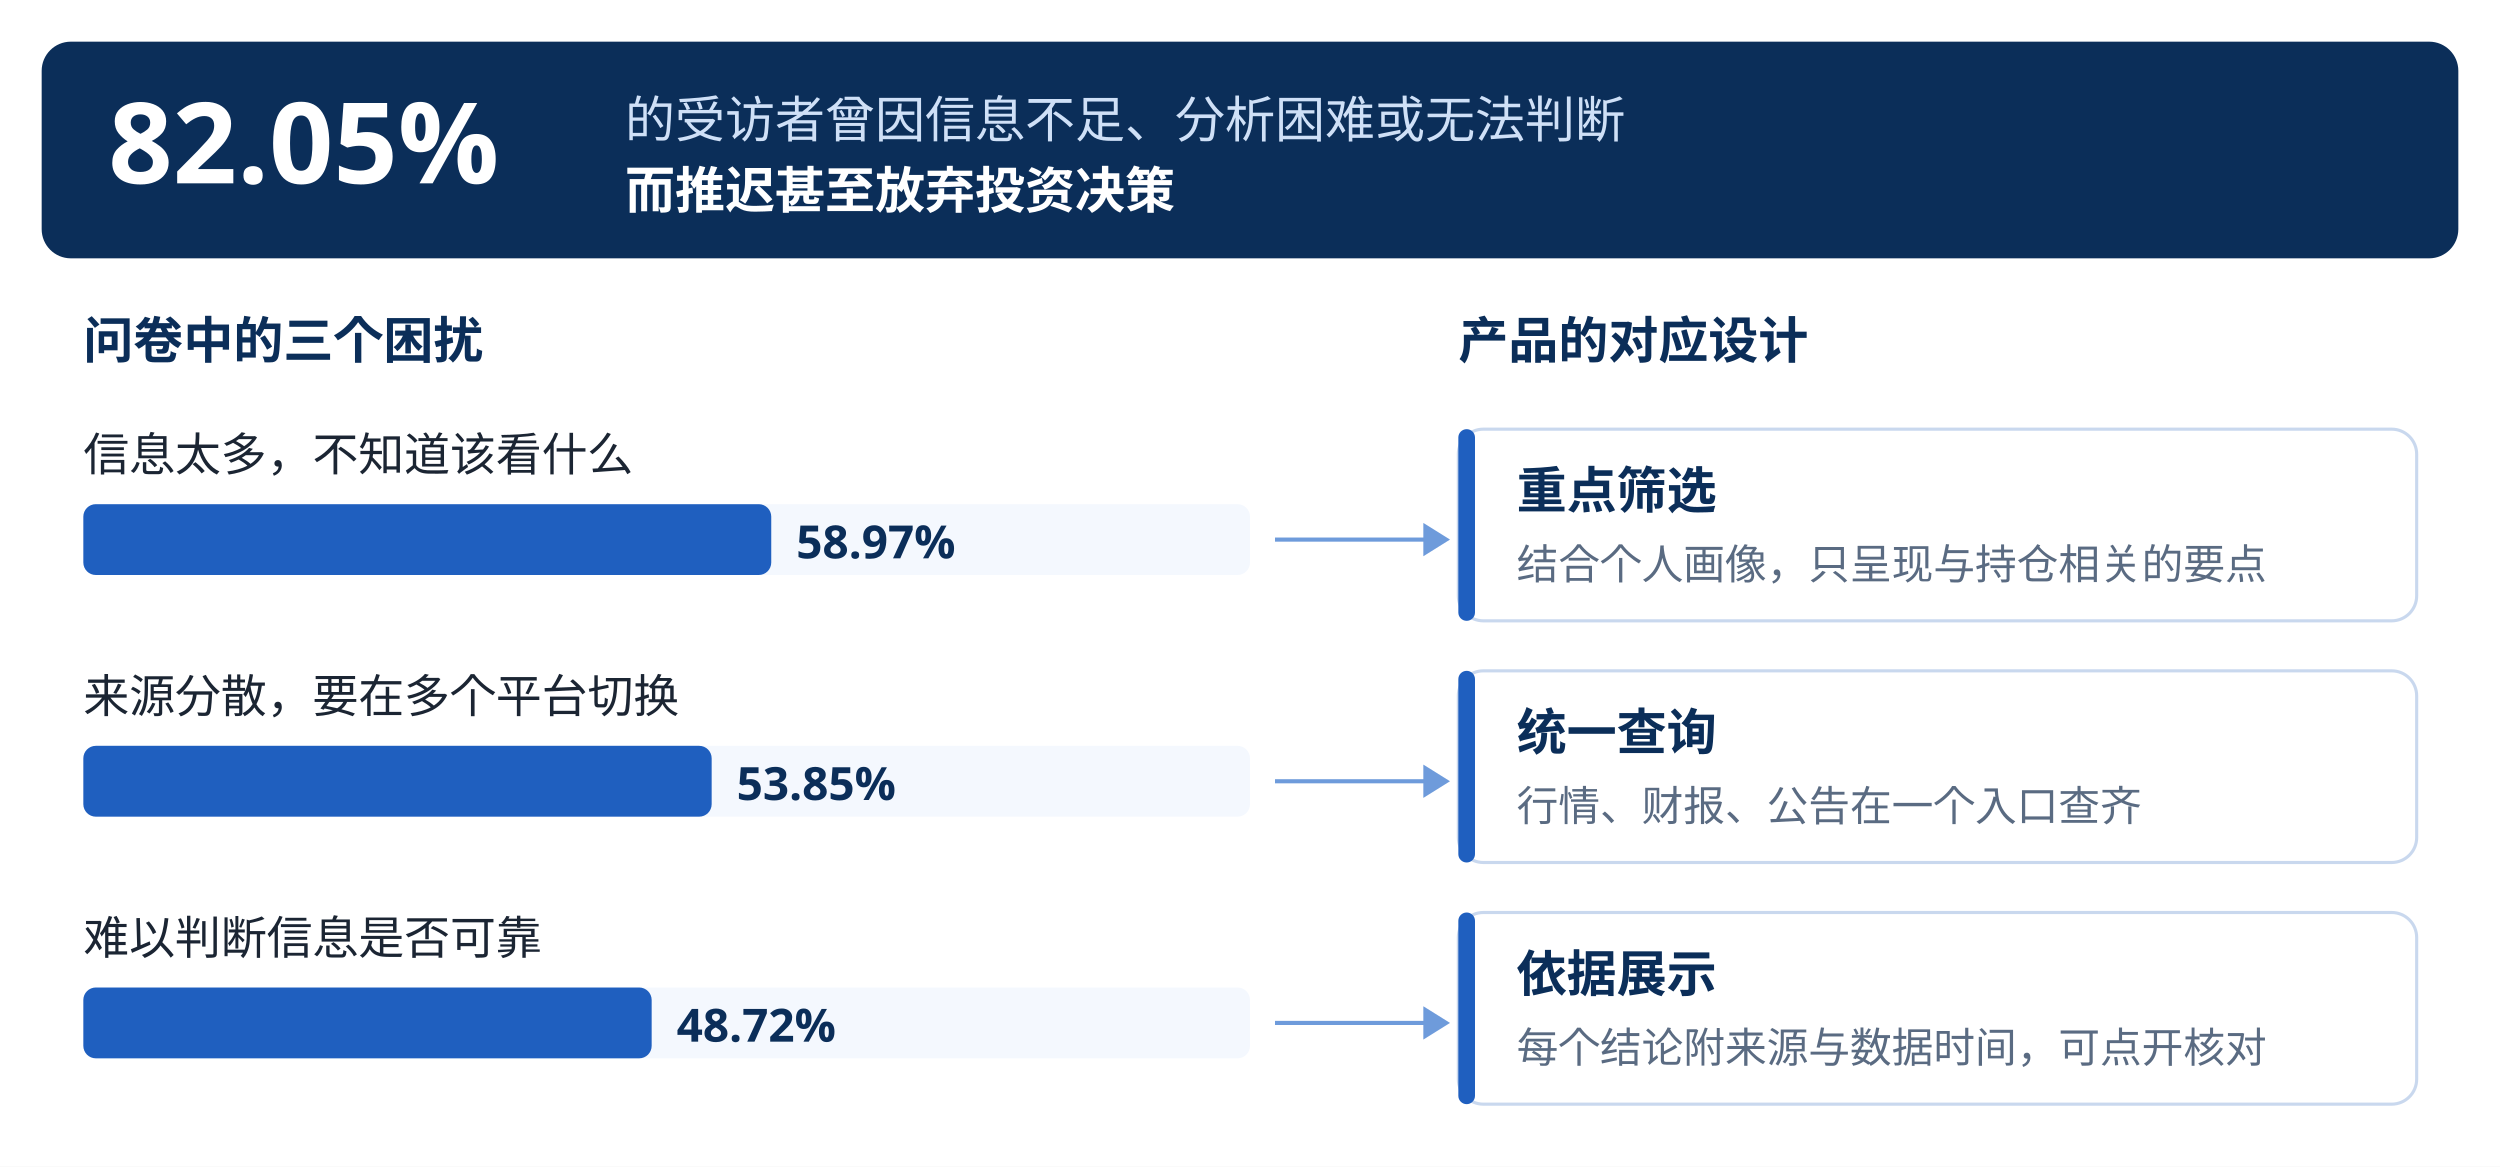
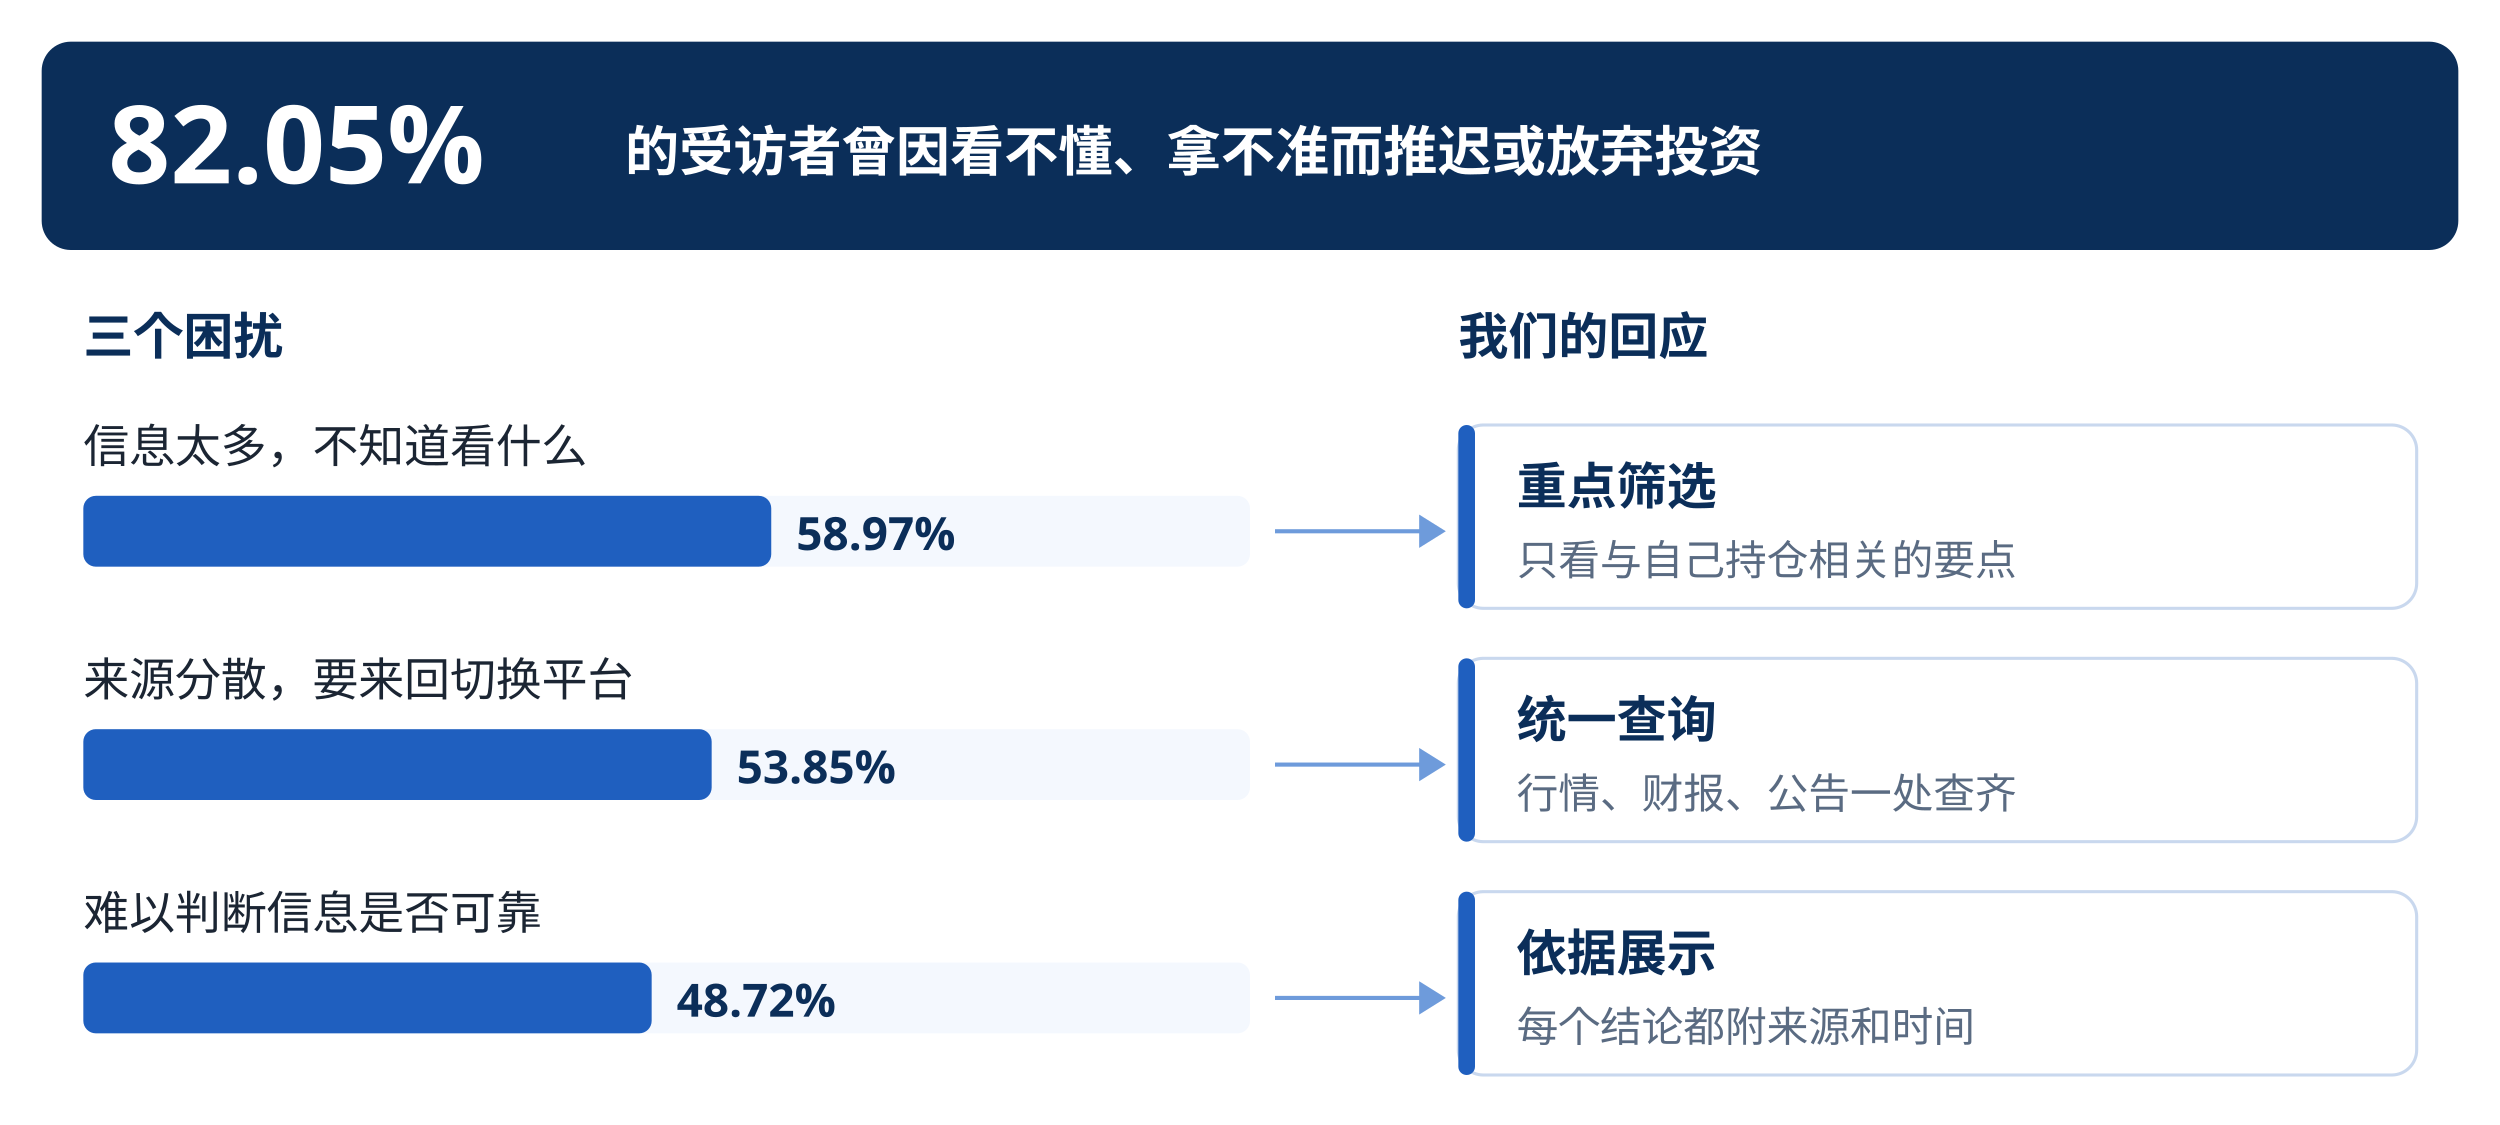
- <svg xmlns="http://www.w3.org/2000/svg" width="1200" height="560" viewBox="0 0 1200 560">
-   <rect width="1200" height="560" fill="#FFFFFF" />
-   <rect x="20.0" y="20.0" width="1160.0" height="104.0" rx="14" fill="#0B2E59" />
-   <text x="52.0" y="88.0" font-family="Microsoft YaHei, PingFang SC, Noto Sans SC, sans-serif" font-size="54" font-weight="700" fill="#FFFFFF" text-anchor="start">82.05%</text>
-   <text x="300.0" y="66.0" font-family="Microsoft YaHei, PingFang SC, Noto Sans SC, sans-serif" font-size="24" font-weight="400" fill="#CFE0F7" text-anchor="start">的受访者曾因信息不足、分析困难或无法判断</text>
-   <text x="300.0" y="100.0" font-family="Microsoft YaHei, PingFang SC, Noto Sans SC, sans-serif" font-size="24" font-weight="700" fill="#FFFFFF" text-anchor="start">而推迟甚至放弃投资决策</text>
-   <text x="40.0" y="172.0" font-family="Microsoft YaHei, PingFang SC, Noto Sans SC, sans-serif" font-size="24" font-weight="700" fill="#0B2E59" text-anchor="start">问卷中的三个困扰</text>
-   <text x="700.0" y="172.0" font-family="Microsoft YaHei, PingFang SC, Noto Sans SC, sans-serif" font-size="24" font-weight="700" fill="#0B2E59" text-anchor="start">产品的对应设计</text>
-   <text x="40.0" y="226.0" font-family="Microsoft YaHei, PingFang SC, Noto Sans SC, sans-serif" font-size="22" font-weight="400" fill="#1B2533" text-anchor="start">信息太多，不知道该看什么</text>
-   <rect x="40.0" y="242.0" width="560.0" height="34.0" rx="6" fill="#F4F8FE" />
-   <rect x="40.0" y="242.0" width="330.2" height="34.0" rx="6" fill="#1F5FBF" />
-   <text x="382.2" y="268.0" font-family="Microsoft YaHei, PingFang SC, Noto Sans SC, sans-serif" font-size="22" font-weight="700" fill="#0B2E59" text-anchor="start">58.97%</text>
-   <polyline points="612.0,259.0 684.0,259.0" fill="none" stroke="#6E9BDB" stroke-width="2" stroke-linejoin="round" />
-   <polygon points="696.0,259.0 683.2,251.0 683.2,267.0" fill="#6E9BDB" />
-   <rect x="700.0" y="206.0" width="460.0" height="92.0" rx="12" fill="#FFFFFF" stroke="#C9D8EE" stroke-width="1.5" />
-   <rect x="700.0" y="206.0" width="8.0" height="92.0" rx="4" fill="#1F5FBF" />
-   <text x="728.0" y="244.0" font-family="Microsoft YaHei, PingFang SC, Noto Sans SC, sans-serif" font-size="24" font-weight="700" fill="#0B2E59" text-anchor="start">重点筛选</text>
-   <text x="728.0" y="278.0" font-family="Microsoft YaHei, PingFang SC, Noto Sans SC, sans-serif" font-size="20" font-weight="400" fill="#5A6B82" text-anchor="start">结合个人画像，只呈现与持仓相关的要点</text>
-   <text x="40.0" y="342.0" font-family="Microsoft YaHei, PingFang SC, Noto Sans SC, sans-serif" font-size="22" font-weight="400" fill="#1B2533" text-anchor="start">来源分散，要在多个平台切换</text>
-   <rect x="40.0" y="358.0" width="560.0" height="34.0" rx="6" fill="#F4F8FE" />
-   <rect x="40.0" y="358.0" width="301.6" height="34.0" rx="6" fill="#1F5FBF" />
-   <text x="353.6" y="384.0" font-family="Microsoft YaHei, PingFang SC, Noto Sans SC, sans-serif" font-size="22" font-weight="700" fill="#0B2E59" text-anchor="start">53.85%</text>
-   <polyline points="612.0,375.0 684.0,375.0" fill="none" stroke="#6E9BDB" stroke-width="2" stroke-linejoin="round" />
-   <polygon points="696.0,375.0 683.2,367.0 683.2,383.0" fill="#6E9BDB" />
-   <rect x="700.0" y="322.0" width="460.0" height="92.0" rx="12" fill="#FFFFFF" stroke="#C9D8EE" stroke-width="1.5" />
-   <rect x="700.0" y="322.0" width="8.0" height="92.0" rx="4" fill="#1F5FBF" />
-   <text x="728.0" y="360.0" font-family="Microsoft YaHei, PingFang SC, Noto Sans SC, sans-serif" font-size="24" font-weight="700" fill="#0B2E59" text-anchor="start">统一查询</text>
-   <text x="728.0" y="394.0" font-family="Microsoft YaHei, PingFang SC, Noto Sans SC, sans-serif" font-size="20" font-weight="400" fill="#5A6B82" text-anchor="start">行情、财报、公告在一个入口查齐</text>
-   <text x="40.0" y="458.0" font-family="Microsoft YaHei, PingFang SC, Noto Sans SC, sans-serif" font-size="22" font-weight="400" fill="#1B2533" text-anchor="start">难以判断信息是否可靠</text>
-   <rect x="40.0" y="474.0" width="560.0" height="34.0" rx="6" fill="#F4F8FE" />
-   <rect x="40.0" y="474.0" width="272.8" height="34.0" rx="6" fill="#1F5FBF" />
-   <text x="324.8" y="500.0" font-family="Microsoft YaHei, PingFang SC, Noto Sans SC, sans-serif" font-size="22" font-weight="700" fill="#0B2E59" text-anchor="start">48.72%</text>
-   <polyline points="612.0,491.0 684.0,491.0" fill="none" stroke="#6E9BDB" stroke-width="2" stroke-linejoin="round" />
-   <polygon points="696.0,491.0 683.2,483.0 683.2,499.0" fill="#6E9BDB" />
-   <rect x="700.0" y="438.0" width="460.0" height="92.0" rx="12" fill="#FFFFFF" stroke="#C9D8EE" stroke-width="1.5" />
-   <rect x="700.0" y="438.0" width="8.0" height="92.0" rx="4" fill="#1F5FBF" />
-   <text x="728.0" y="476.0" font-family="Microsoft YaHei, PingFang SC, Noto Sans SC, sans-serif" font-size="24" font-weight="700" fill="#0B2E59" text-anchor="start">依据展示</text>
-   <text x="728.0" y="510.0" font-family="Microsoft YaHei, PingFang SC, Noto Sans SC, sans-serif" font-size="20" font-weight="400" fill="#5A6B82" text-anchor="start">每个结论附来源与数据时间，可点开核对</text>
+ <svg xmlns="http://www.w3.org/2000/svg" width="1200" height="540" viewBox="0 0 1200 540">
+   <rect width="1200" height="540" fill="#FFFFFF" />
+   <rect x="20.0" y="20.0" width="1160.0" height="100.0" rx="14" fill="#0B2E59" />
+   <text x="52.0" y="88.0" font-family="Microsoft YaHei, PingFang SC, Noto Sans SC, sans-serif" font-size="52" font-weight="700" fill="#FFFFFF" text-anchor="start">82.05%</text>
+   <text x="300.0" y="82.0" font-family="Microsoft YaHei, PingFang SC, Noto Sans SC, sans-serif" font-size="26" font-weight="700" fill="#FFFFFF" text-anchor="start">的受访者曾因看不懂、拿不准而推迟或放弃投资</text>
+   <text x="40.0" y="170.0" font-family="Microsoft YaHei, PingFang SC, Noto Sans SC, sans-serif" font-size="24" font-weight="700" fill="#0B2E59" text-anchor="start">三个困扰</text>
+   <text x="700.0" y="170.0" font-family="Microsoft YaHei, PingFang SC, Noto Sans SC, sans-serif" font-size="24" font-weight="700" fill="#0B2E59" text-anchor="start">我们的回应</text>
+   <text x="40.0" y="222.0" font-family="Microsoft YaHei, PingFang SC, Noto Sans SC, sans-serif" font-size="22" font-weight="400" fill="#1B2533" text-anchor="start">信息太多，不知道看什么</text>
+   <rect x="40.0" y="238.0" width="560.0" height="34.0" rx="6" fill="#F4F8FE" />
+   <rect x="40.0" y="238.0" width="330.2" height="34.0" rx="6" fill="#1F5FBF" />
+   <text x="382.2" y="264.0" font-family="Microsoft YaHei, PingFang SC, Noto Sans SC, sans-serif" font-size="22" font-weight="700" fill="#0B2E59" text-anchor="start">58.97%</text>
+   <polyline points="612.0,255.0 682.0,255.0" fill="none" stroke="#6E9BDB" stroke-width="2" stroke-linejoin="round" />
+   <polygon points="694.0,255.0 681.2,247.0 681.2,263.0" fill="#6E9BDB" />
+   <rect x="700.0" y="204.0" width="460.0" height="88.0" rx="12" fill="#FFFFFF" stroke="#C9D8EE" stroke-width="1.5" />
+   <rect x="700.0" y="204.0" width="8.0" height="88.0" rx="4" fill="#1F5FBF" />
+   <text x="728.0" y="242.0" font-family="Microsoft YaHei, PingFang SC, Noto Sans SC, sans-serif" font-size="24" font-weight="700" fill="#0B2E59" text-anchor="start">重点筛选</text>
+   <text x="728.0" y="276.0" font-family="Microsoft YaHei, PingFang SC, Noto Sans SC, sans-serif" font-size="20" font-weight="400" fill="#5A6B82" text-anchor="start">只看与自己持仓相关的要点</text>
+   <text x="40.0" y="334.0" font-family="Microsoft YaHei, PingFang SC, Noto Sans SC, sans-serif" font-size="22" font-weight="400" fill="#1B2533" text-anchor="start">来源分散，要来回切换平台</text>
+   <rect x="40.0" y="350.0" width="560.0" height="34.0" rx="6" fill="#F4F8FE" />
+   <rect x="40.0" y="350.0" width="301.6" height="34.0" rx="6" fill="#1F5FBF" />
+   <text x="353.6" y="376.0" font-family="Microsoft YaHei, PingFang SC, Noto Sans SC, sans-serif" font-size="22" font-weight="700" fill="#0B2E59" text-anchor="start">53.85%</text>
+   <polyline points="612.0,367.0 682.0,367.0" fill="none" stroke="#6E9BDB" stroke-width="2" stroke-linejoin="round" />
+   <polygon points="694.0,367.0 681.2,359.0 681.2,375.0" fill="#6E9BDB" />
+   <rect x="700.0" y="316.0" width="460.0" height="88.0" rx="12" fill="#FFFFFF" stroke="#C9D8EE" stroke-width="1.5" />
+   <rect x="700.0" y="316.0" width="8.0" height="88.0" rx="4" fill="#1F5FBF" />
+   <text x="728.0" y="354.0" font-family="Microsoft YaHei, PingFang SC, Noto Sans SC, sans-serif" font-size="24" font-weight="700" fill="#0B2E59" text-anchor="start">统一查询</text>
+   <text x="728.0" y="388.0" font-family="Microsoft YaHei, PingFang SC, Noto Sans SC, sans-serif" font-size="20" font-weight="400" fill="#5A6B82" text-anchor="start">行情、财报、公告一处查齐</text>
+   <text x="40.0" y="446.0" font-family="Microsoft YaHei, PingFang SC, Noto Sans SC, sans-serif" font-size="22" font-weight="400" fill="#1B2533" text-anchor="start">难以判断信息是否可靠</text>
+   <rect x="40.0" y="462.0" width="560.0" height="34.0" rx="6" fill="#F4F8FE" />
+   <rect x="40.0" y="462.0" width="272.8" height="34.0" rx="6" fill="#1F5FBF" />
+   <text x="324.8" y="488.0" font-family="Microsoft YaHei, PingFang SC, Noto Sans SC, sans-serif" font-size="22" font-weight="700" fill="#0B2E59" text-anchor="start">48.72%</text>
+   <polyline points="612.0,479.0 682.0,479.0" fill="none" stroke="#6E9BDB" stroke-width="2" stroke-linejoin="round" />
+   <polygon points="694.0,479.0 681.2,471.0 681.2,487.0" fill="#6E9BDB" />
+   <rect x="700.0" y="428.0" width="460.0" height="88.0" rx="12" fill="#FFFFFF" stroke="#C9D8EE" stroke-width="1.5" />
+   <rect x="700.0" y="428.0" width="8.0" height="88.0" rx="4" fill="#1F5FBF" />
+   <text x="728.0" y="466.0" font-family="Microsoft YaHei, PingFang SC, Noto Sans SC, sans-serif" font-size="24" font-weight="700" fill="#0B2E59" text-anchor="start">依据展示</text>
+   <text x="728.0" y="500.0" font-family="Microsoft YaHei, PingFang SC, Noto Sans SC, sans-serif" font-size="20" font-weight="400" fill="#5A6B82" text-anchor="start">每个结论都附来源和时间</text>
</svg>
